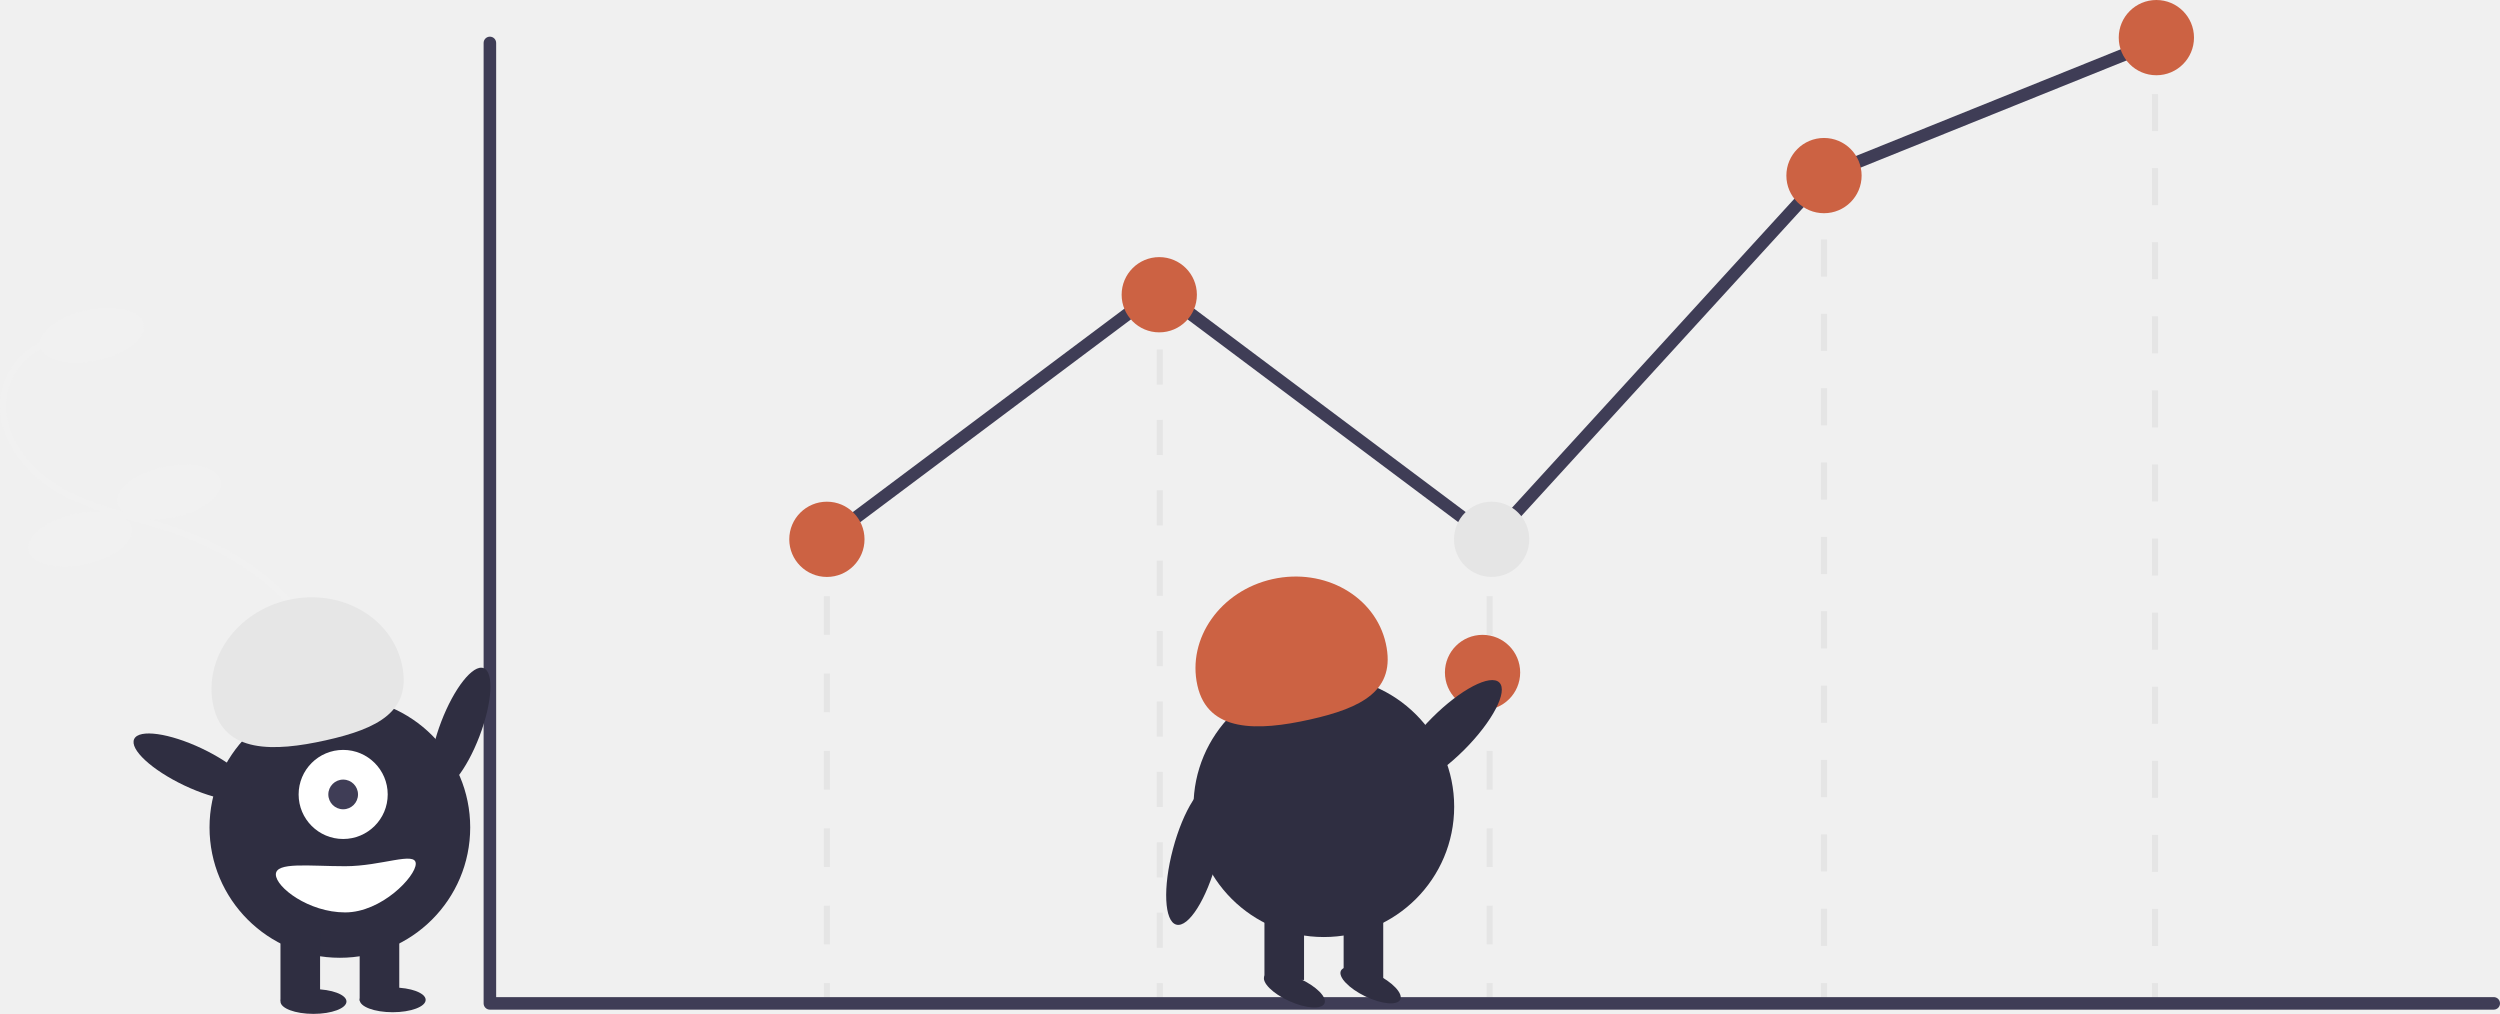
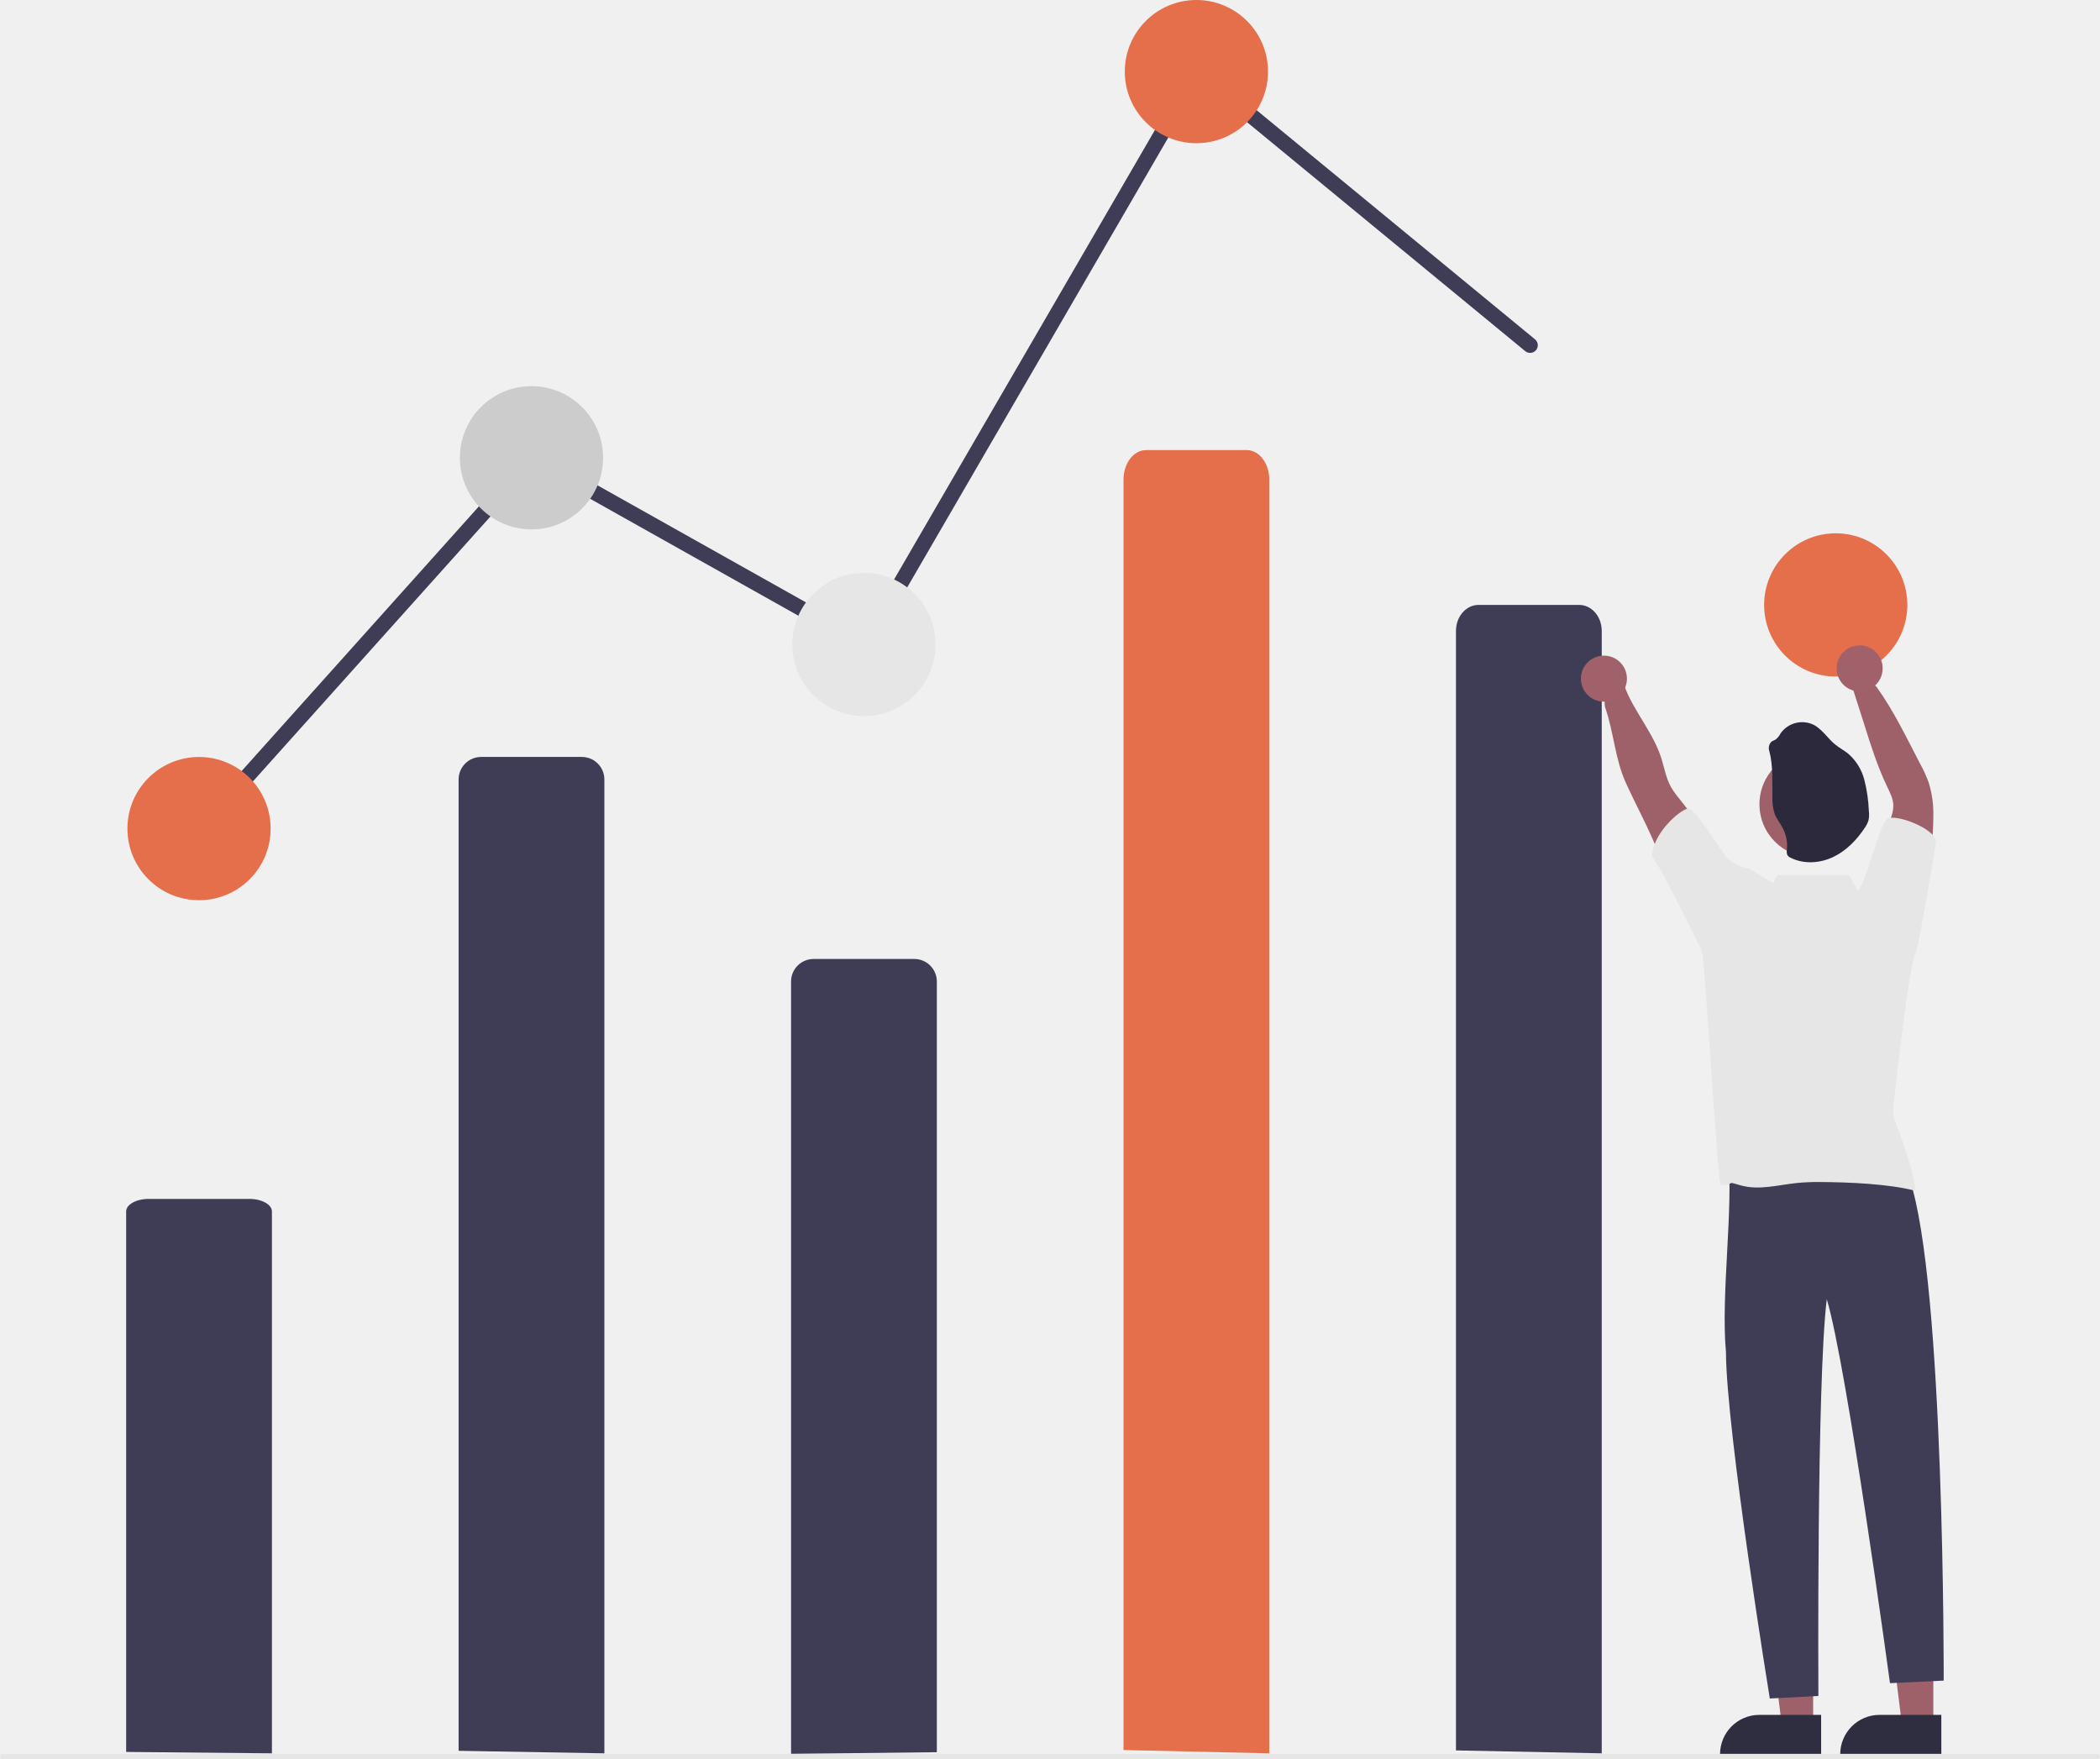
- <svg xmlns="http://www.w3.org/2000/svg" data-name="Layer 1" width="826.063" height="335.01" viewBox="0 0 826.063 335.01">
-   <path d="M266.565,572.513l-1.301-1.518c11.009-9.435,24.711-21.177,29.839-36.697,5.056-15.299,1.253-33.769-9.925-48.202-9.512-12.284-24.201-21.957-42.477-27.974-3.605-1.187-7.348-2.241-10.967-3.261-8.749-2.464-17.796-5.013-25.809-9.671-11.035-6.415-21.059-19.016-18.575-32.706a23.856,23.856,0,0,1,17.156-18.508l.532,1.928a21.861,21.861,0,0,0-15.723,16.951c-2.308,12.722,7.183,24.541,17.615,30.606,7.793,4.53,16.716,7.044,25.346,9.474,3.64,1.025,7.405,2.086,11.051,3.286,18.656,6.142,33.675,16.048,43.432,28.648,11.579,14.952,15.504,34.132,10.243,50.055C291.699,550.974,277.763,562.917,266.565,572.513Z" transform="translate(-186.9683 -282.495)" fill="#f1f1f1" />
-   <ellipse cx="217.327" cy="393.296" rx="17.5" ry="8.5" transform="translate(-265.1243 -227.7288) rotate(-12.19172)" fill="#f1f1f1" />
-   <ellipse cx="242.838" cy="445.076" rx="17.5" ry="8.5" transform="translate(-275.4842 -221.1736) rotate(-12.19172)" fill="#f1f1f1" />
-   <ellipse cx="213.46" cy="460.631" rx="17.5" ry="8.5" transform="translate(-279.4317 -227.0268) rotate(-12.19172)" fill="#f1f1f1" />
-   <rect x="272.226" y="178.204" width="2" height="6" fill="#e5e5e5" />
-   <path d="M461.194,594.539h-2V581.755h2Zm0-25.568h-2V556.187h2Zm0-25.568h-2V530.619h2Zm0-25.568h-2V505.05h2Zm0-25.568h-2V479.483h2Z" transform="translate(-186.9683 -282.495)" fill="#e5e5e5" />
-   <rect x="272.226" y="324.828" width="2" height="6" fill="#e5e5e5" />
-   <rect x="491.226" y="178.204" width="2" height="6" fill="#e5e5e5" />
-   <path d="M680.194,594.539h-2V581.755h2Zm0-25.568h-2V556.187h2Zm0-25.568h-2V530.619h2Zm0-25.568h-2V505.05h2Zm0-25.568h-2V479.483h2Z" transform="translate(-186.9683 -282.495)" fill="#e5e5e5" />
-   <rect x="491.226" y="324.828" width="2" height="6" fill="#e5e5e5" />
-   <rect x="601.695" y="60.828" width="2" height="6" fill="#e5e5e5" />
-   <path d="M790.664,595.037h-2V582.752h2Zm0-24.571h-2V558.18h2Zm0-24.572h-2V533.609h2Zm0-24.571h-2V509.037h2Zm0-24.571h-2V484.466h2Zm0-24.572h-2V459.894h2Zm0-24.571h-2V435.323h2Zm0-24.571h-2V410.752h2Zm0-24.572h-2V386.18h2Zm0-24.571h-2V361.609h2Z" transform="translate(-186.9683 -282.495)" fill="#e5e5e5" />
-   <rect x="601.695" y="324.828" width="2" height="6" fill="#e5e5e5" />
-   <rect x="711.063" y="12.828" width="2" height="6" fill="#e5e5e5" />
-   <path d="M900.032,595.083h-2V582.843h2Zm0-24.48h-2V558.363h2Zm0-24.48h-2V533.883h2Zm0-24.48h-2V509.403h2Zm0-24.48h-2V484.923h2Zm0-24.48h-2V460.443h2Zm0-24.48h-2V435.963h2Zm0-24.48h-2V411.483h2Zm0-24.48h-2V387.003h2Zm0-24.48h-2V362.523h2Zm0-24.48h-2V338.043h2Zm0-24.48h-2V313.563h2Z" transform="translate(-186.9683 -282.495)" fill="#e5e5e5" />
-   <rect x="711.063" y="324.828" width="2" height="6" fill="#e5e5e5" />
-   <rect x="382.226" y="97.828" width="2" height="6" fill="#e5e5e5" />
-   <path d="M571.194,595.692h-2V584.06h2Zm0-23.263h-2V560.797h2Zm0-23.263h-2V537.534h2Zm0-23.263h-2V514.271h2Zm0-23.263h-2V491.008h2Zm0-23.263h-2V467.744h2Zm0-23.263h-2V444.481h2Zm0-23.263h-2V421.218h2Zm0-23.263h-2V397.955h2Z" transform="translate(-186.9683 -282.495)" fill="#e5e5e5" />
-   <rect x="382.226" y="324.828" width="2" height="6" fill="#e5e5e5" />
-   <path d="M1010.96,616.109H348.839a2.072,2.072,0,0,1-2.072-2.072V296.682a2.072,2.072,0,0,1,4.144,0V611.965h660.049a2.072,2.072,0,1,1,0,4.144Z" transform="translate(-186.9683 -282.495)" fill="#3f3d56" />
-   <polygon points="493.134 180.989 383.049 98.534 274.468 179.862 271.983 176.545 383.049 93.355 492.61 175.418 601.484 56.274 601.921 56.097 711.744 11.848 713.293 15.693 603.907 59.765 493.134 180.989" fill="#3f3d56" />
-   <circle cx="273.226" cy="178.204" r="12.433" fill="#cc6243" />
-   <circle cx="383.049" cy="97.39" r="12.433" fill="#cc6243" />
-   <circle cx="492.872" cy="178.204" r="12.433" fill="#e5e5e5" />
-   <circle cx="489.872" cy="222.204" r="12.433" fill="#cc6243" />
-   <circle cx="602.695" cy="58.02" r="12.433" fill="#cc6243" />
-   <circle cx="712.518" cy="12.433" r="12.433" fill="#cc6243" />
-   <ellipse cx="339.077" cy="523.38" rx="21.534" ry="6.76" transform="translate(-457.8379 370.7527) rotate(-69.08217)" fill="#2f2e41" />
-   <circle cx="112.301" cy="273.407" r="43.067" fill="#2f2e41" />
-   <rect x="92.676" y="307.207" width="13.084" height="23.442" fill="#2f2e41" />
-   <rect x="118.843" y="307.207" width="13.084" height="23.442" fill="#2f2e41" />
-   <ellipse cx="103.579" cy="330.921" rx="10.903" ry="4.089" fill="#2f2e41" />
-   <ellipse cx="129.746" cy="330.376" rx="10.903" ry="4.089" fill="#2f2e41" />
-   <circle cx="113.391" cy="262.504" r="14.719" fill="#fff" />
-   <circle cx="113.391" cy="262.504" r="4.906" fill="#3f3d56" />
-   <path d="M257.493,515.851c-3.477-15.574,7.639-31.31,24.829-35.149s33.944,5.675,37.422,21.249-7.915,21.318-25.105,25.156S260.97,531.425,257.493,515.851Z" transform="translate(-186.9683 -282.495)" fill="#e6e6e6" />
-   <ellipse cx="250.761" cy="535.919" rx="6.76" ry="21.534" transform="translate(-527.8833 250.3368) rotate(-64.62574)" fill="#2f2e41" />
-   <path d="M278.115,571.439c0,4.215,10.853,12.539,22.897,12.539s23.335-11.867,23.335-16.082-11.292.818-23.335.818S278.115,567.224,278.115,571.439Z" transform="translate(-186.9683 -282.495)" fill="#fff" />
-   <circle cx="437.431" cy="266.554" r="43.067" fill="#2f2e41" />
-   <rect x="417.805" y="300.353" width="13.084" height="23.442" fill="#2f2e41" />
-   <rect x="443.972" y="300.353" width="13.084" height="23.442" fill="#2f2e41" />
-   <ellipse cx="614.676" cy="609.563" rx="4.089" ry="10.903" transform="translate(-380.9887 635.9419) rotate(-65.66457)" fill="#2f2e41" />
-   <ellipse cx="639.844" cy="608.018" rx="4.089" ry="10.903" transform="translate(-373.5444 635.5476) rotate(-64.10219)" fill="#2f2e41" />
-   <path d="M582.622,508.997c-3.477-15.574,7.639-31.31,24.829-35.149s33.944,5.675,37.422,21.249-7.915,21.318-25.105,25.156S586.1,524.571,582.622,508.997Z" transform="translate(-186.9683 -282.495)" fill="#cc6243" />
-   <ellipse cx="665.503" cy="524.928" rx="23.892" ry="7.501" transform="translate(-363.1885 342.1587) rotate(-45.0221)" fill="#2f2e41" />
-   <ellipse cx="581.797" cy="564.928" rx="23.892" ry="7.501" transform="translate(-300.4362 699.8503) rotate(-75.1366)" fill="#2f2e41" />
+ <svg xmlns="http://www.w3.org/2000/svg" data-name="Layer 1" width="821.168" height="687.802" viewBox="0 0 821.168 687.802">
+   <polygon points="755.994 674.556 743.734 674.555 737.902 627.268 755.996 627.268 755.994 674.556" fill="#9e616a" />
+   <path d="M948.537,792.539l-39.531-.001v-.5a15.387,15.387,0,0,1,15.386-15.386h.001l24.144.001Z" transform="translate(-189.416 -106.099)" fill="#2f2e41" />
+   <polygon points="708.994 674.556 696.734 674.555 690.902 627.268 708.996 627.268 708.994 674.556" fill="#9e616a" />
+   <path d="M901.537,792.539l-39.531-.001v-.5a15.387,15.387,0,0,1,15.386-15.386h.001l24.144.001Z" transform="translate(-189.416 -106.099)" fill="#2f2e41" />
+   <path id="ae5c11dc-7e77-468a-a39f-cc8da6ee1565-136" data-name="Path 1495" d="M368.748,790.71V410.9a8.82,8.82,0,0,1,8.82-8.82h39.36a8.82,8.82,0,0,1,8.82,8.82h0V791.7Z" transform="translate(-189.416 -106.099)" fill="#3f3d56" />
+   <path id="bc696f83-47b6-45c9-967f-bb64f1f3bee5-137" data-name="Path 1496" d="M498.748,791.9v-302a8.82,8.82,0,0,1,8.82-8.82h39.36a8.82,8.82,0,0,1,8.82,8.82h0V791.25Z" transform="translate(-189.416 -106.099)" fill="#3f3d56" />
+   <path d="M267.747,433.099a3,3,0,0,1-2.233-5.002l131.605-146.791L526.638,354.035,656.927,129.537,789.655,238.782a3,3,0,1,1-3.813,4.633L658.569,138.66,528.858,362.163,398.376,288.892,269.982,432.101A2.991,2.991,0,0,1,267.747,433.099Z" transform="translate(-189.416 -106.099)" fill="#3f3d56" />
+   <circle id="a1f8771a-4bf9-4603-9747-6ae739e4ad47" data-name="Ellipse 300" cx="77.832" cy="324" r="28" fill="#e56e4b" />
+   <circle id="ffdbdf53-78c2-412f-9ede-372406e5d245" data-name="Ellipse 301" cx="207.832" cy="179" r="28" fill="#ccc" />
+   <circle id="b7cff929-f00d-4f86-944c-e500b6ceb6ad" data-name="Ellipse 302" cx="337.832" cy="252" r="28" fill="#e6e6e6" />
+   <circle id="eabc0b76-6faa-4fa0-934c-daff28b491dd" data-name="Ellipse 303" cx="467.832" cy="28" r="28" fill="#e56e4b" />
+   <circle id="a7ca0488-8ee6-49e2-b245-2872b84c042e" data-name="Ellipse 304" cx="717.832" cy="236.535" r="28" fill="#e56e4b" />
+   <path id="b579ef19-595a-43de-9b6d-0ead8268ca48-138" data-name="Path 1507" d="M897.348,560.755c10.48,1.262,37.279-8.298,38.731,6.246,13.794,40.605,13.384,196.256,13.384,196.256l-21,1S911.683,640.583,903.748,614.125c-3.982,32.159-3.284,155.133-3.284,155.133l-19,1s-17.043-104.717-17.14-135.453c-2.071-22.514,3.009-55.876.835-77.64a83.218,83.218,0,0,0,32.19,3.59Z" transform="translate(-189.416 -106.099)" fill="#3f3d56" />
+   <path id="b3465432-03e0-48eb-8016-b04aa244e72c-139" data-name="Path 1513" d="M758.748,790.554V352.8c0-5.614,3.949-10.166,8.82-10.166h39.36c4.871,0,8.82,4.551,8.82,10.166V791.7Z" transform="translate(-189.416 -106.099)" fill="#3f3d56" />
+   <path id="ac7870c5-efcc-4c4b-b17f-07e0bff4d096-140" data-name="Path 1508" d="M861.698,442.955a130.657,130.657,0,0,0-15.31-24.17,38.322,38.322,0,0,1-3.4-4.64c-2.15-3.73-2.79-8.11-4.15-12.19-3.8-11.44-13.28-20.63-15.59-32.46-.84-4.3-7.936,8.198-6.07,13.53,3.33,9.65,3.76,19.87,8,29.19s9.22,18.26,12.88,27.79c2.08,5.41,3.74,11,6.79,16s7.81,9.19,13.56,9.94a33.45,33.45,0,0,1,1.63-10.68C861.288,451.325,863.508,446.685,861.698,442.955Z" transform="translate(-189.416 -106.099)" fill="#9e616a" />
+   <path id="be4b35b3-6955-40b7-9549-45fdba6a2930-141" data-name="Path 1509" d="M924.608,449.435a55.259,55.259,0,0,1,3.25-20.78c.92-2.55,2-5.14,1.91-7.85-.13-2.52-1.33-4.83-2.42-7.11-3.76-7.85-6.4-16.17-9-24.47l-5-15.65c-1.63-1.195,7.89-1.61,9.92,1.2,6.64,9.22,11.67,19.81,16.93,29.88a50.577,50.577,0,0,1,3.42,7.49,41.186,41.186,0,0,1,1.8,12.94c0,8.19-1.08,16.35-2.2,24.47-.71,5.09-1.64,10.63-5.49,14C933.728,458.435,929.708,453.435,924.608,449.435Z" transform="translate(-189.416 -106.099)" fill="#9e616a" />
+   <circle id="a7d383a2-21d6-4551-be8a-8c82a5e576cb" data-name="Ellipse 307" cx="708.752" cy="314.484" r="20.75" fill="#9e616a" />
+   <path id="fb091cb1-8ad4-4d57-b74d-c940c723d6bf-142" data-name="Path 1512" d="M881.3,399.881a3.602,3.602,0,0,1,.76-3.723c.518-.408,1.206-.561,1.762-.95a7.602,7.602,0,0,0,1.9-2.403,10.315,10.315,0,0,1,12.909-3.277c3.429,1.795,5.5,5.389,8.549,7.808,1.548,1.254,3.344,2.184,4.902,3.438a20.146,20.146,0,0,1,6.355,10.278,58.31,58.31,0,0,1,1.762,12.125,10.905,10.905,0,0,1-.142,3.686,10.317,10.317,0,0,1-1.396,2.85c-3.135,4.749-7.266,9.062-12.444,11.513s-11.475,2.85-16.581.285a2.85,2.85,0,0,1-1.273-1.017,3.658,3.658,0,0,1-.199-2.194,15.018,15.018,0,0,0-1.653-8.406c-.95-1.9-2.375-3.534-3.135-5.5a19.16,19.16,0,0,1-.893-6.82C882.392,411.593,882.798,405.638,881.3,399.881Z" transform="translate(-189.416 -106.099)" fill="#2d293d" />
+   <path id="ef6ae9ea-be37-4bc6-b1be-067860dc7e9d-143" data-name="Path 1514" d="M238.747,791.149V579.808c0-2.71,3.949-4.908,8.82-4.908h39.36c4.871,0,8.82,2.2,8.82,4.908V791.7Z" transform="translate(-189.416 -106.099)" fill="#3f3d56" />
+   <path id="b4c810f7-8361-4f56-9780-d97c96bbbba4-144" data-name="Path 944" d="M1009.585,793.901H190.416a1,1,0,1,1,0-2h819.168a1,1,0,0,1,0,2Z" transform="translate(-189.416 -106.099)" fill="#e6e6e6" />
+   <path id="b32730d1-ac43-40b1-a176-73e18bf362e5-145" data-name="Path 1515" d="M628.747,790.405V293.635c0-6.371,3.949-11.536,8.82-11.536h39.36c4.871,0,8.82,5.165,8.82,11.536V791.7Z" transform="translate(-189.416 -106.099)" fill="#e56e4b" />
+   <circle cx="627.182" cy="265.366" r="9" fill="#a0616a" />
+   <circle cx="727.182" cy="261.366" r="9" fill="#a0616a" />
+   <path d="M938.468,478.875c.878-.804,8.038-42.674,7.996-43.617-.111-5.158-15.85-11.05-19-9-2.972,1.934-8.147,24.124-11.477,28.165l-3.523-6.165h-28l-1.697,3.152c-3.674-2.213-6.979-4.254-8.158-4.929a5.3,5.3,0,0,0-1.311-.645,20.311,20.311,0,0,1-8-3.76c-2.3-1.77-12.974-20.307-15.834-19.817-3.23.54-14.125,9.96-14,19,1.372-.029,19.214,35.648,19.464,36.977,1.37,5.62,5.894,87.58,7.354,91.4,6.726-.65,1.416-1.81,7.926,0,7.01,1.95,14.41-.16,21.64-.94a83.114,83.114,0,0,1,9.06-.4c11,.05,26.7.66,37.35,3.39.06-6.98-6.07-22.08-8.34-28.67a19.248,19.248,0,0,1,.03-5.94C930.238,534.665,936.094,481.54,938.468,478.875Z" transform="translate(-189.416 -106.099)" fill="#e6e6e6" />
</svg>
